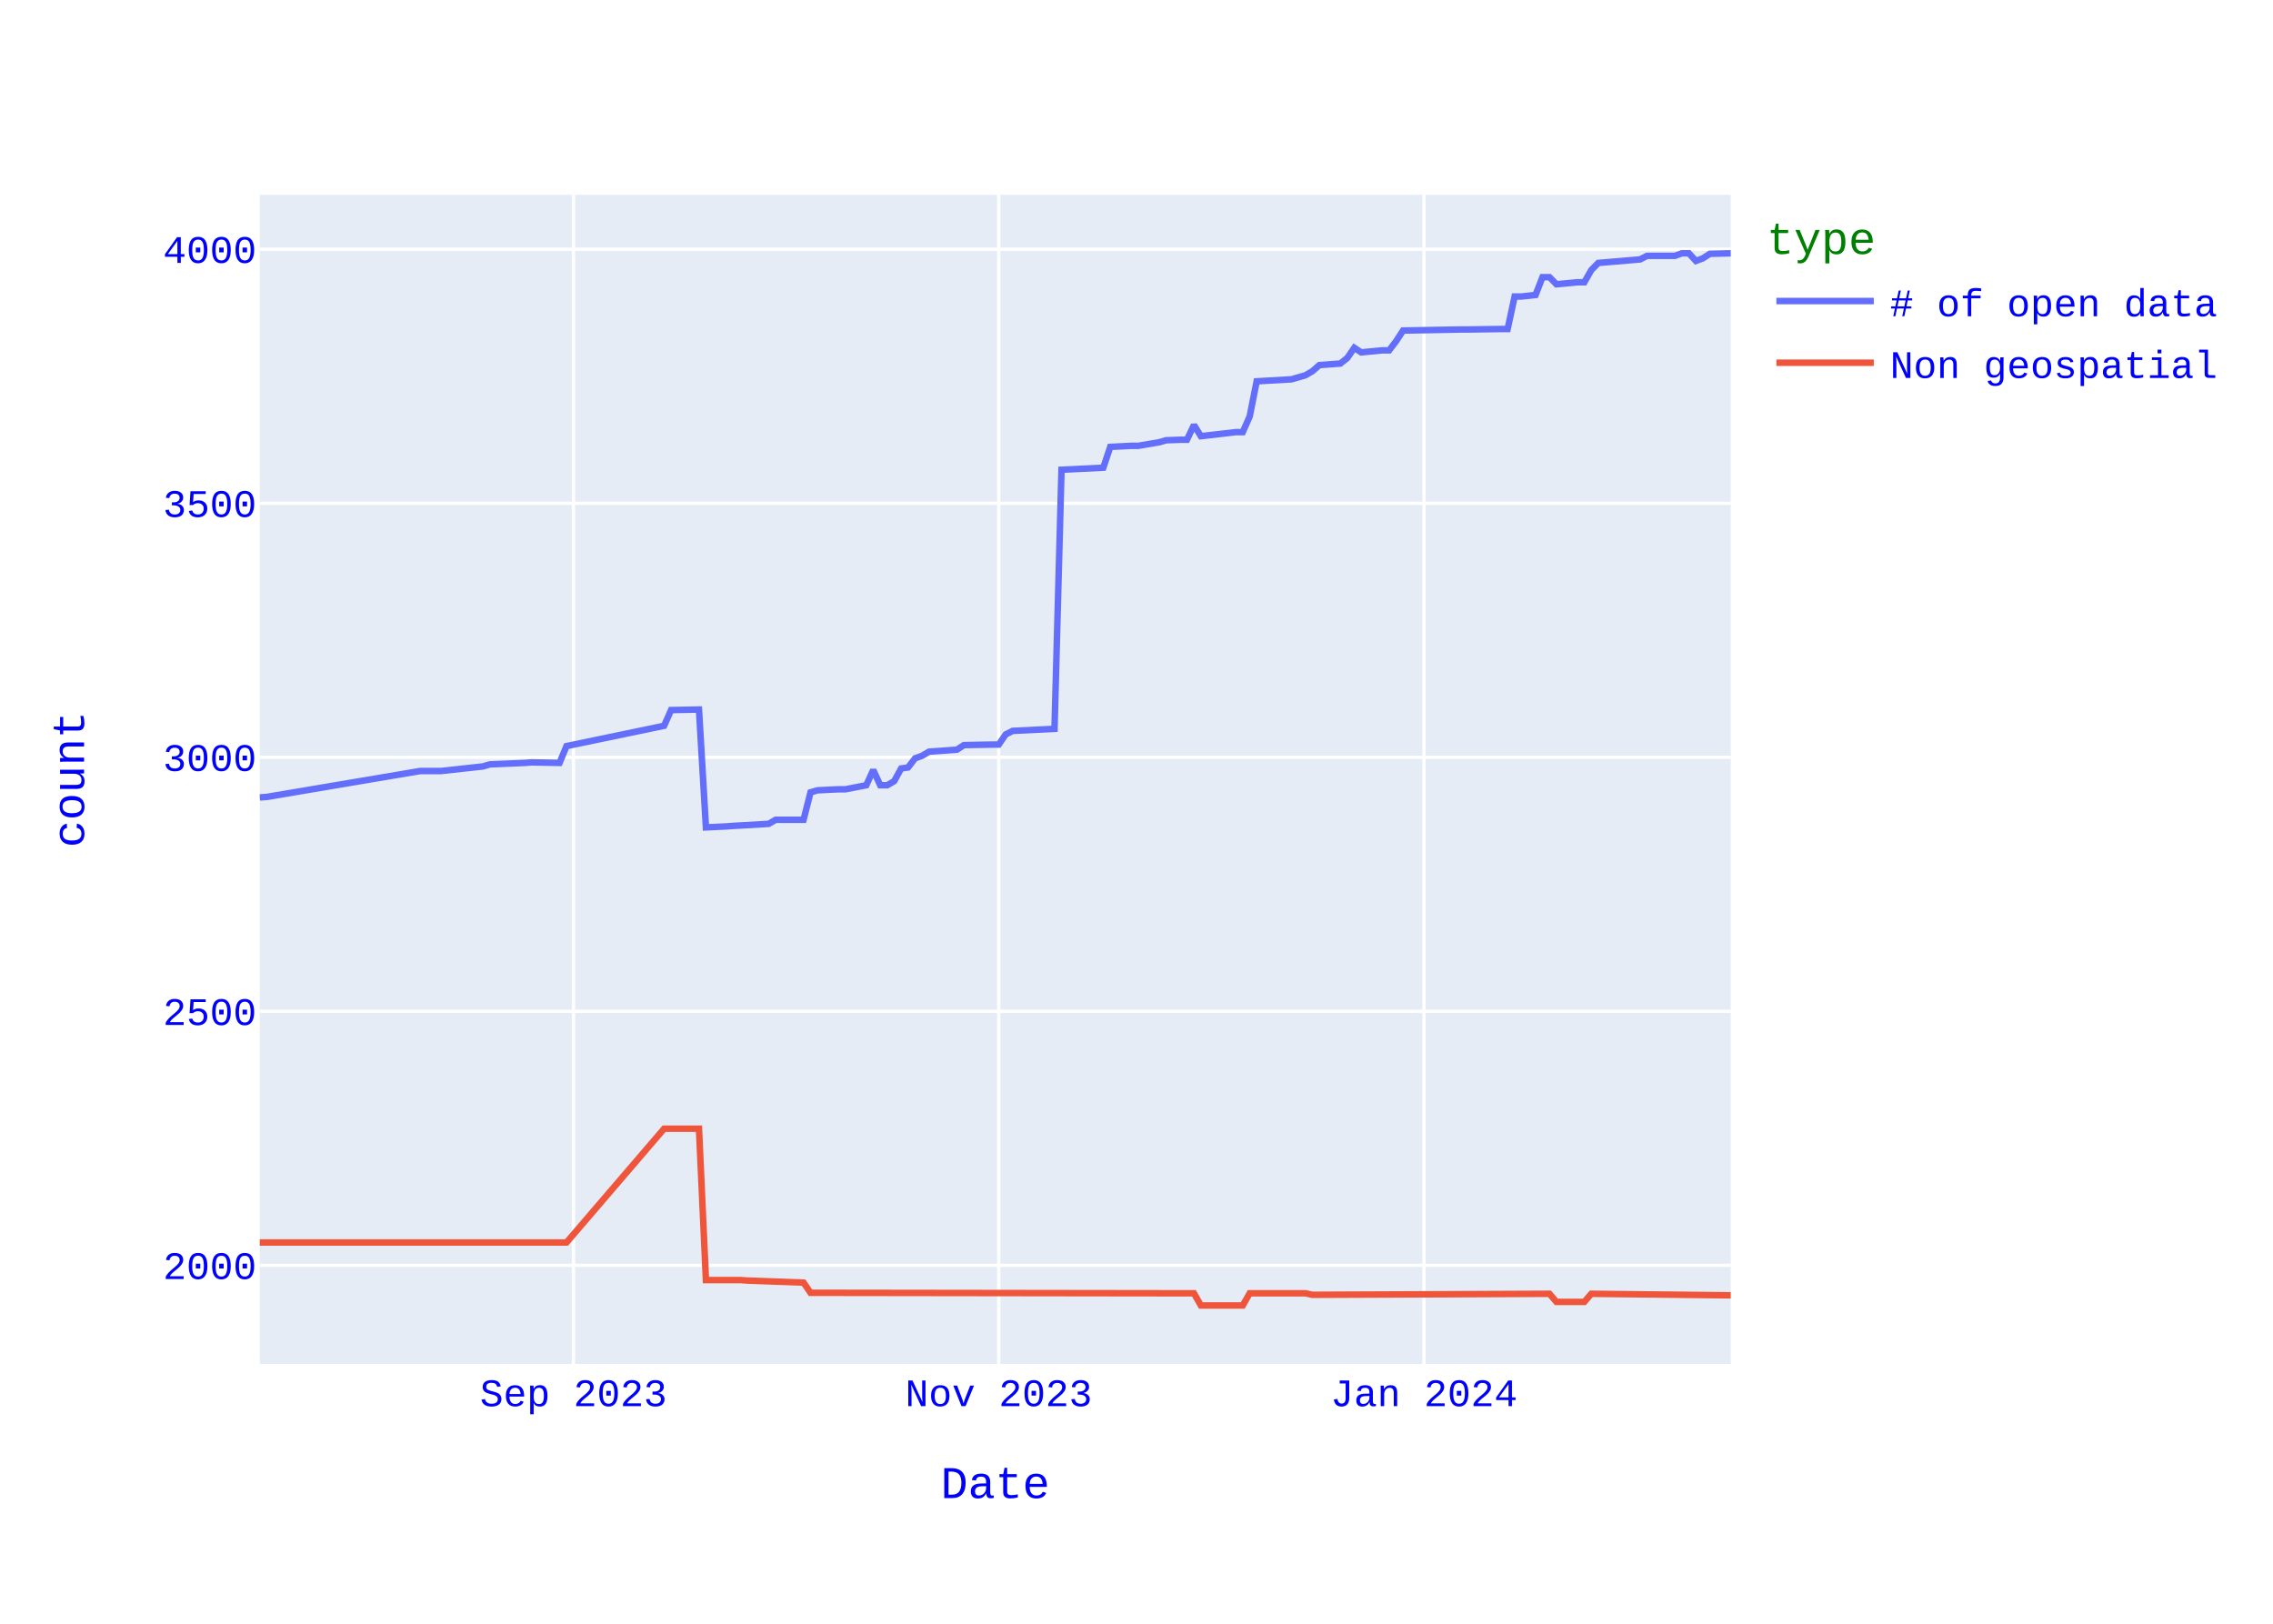
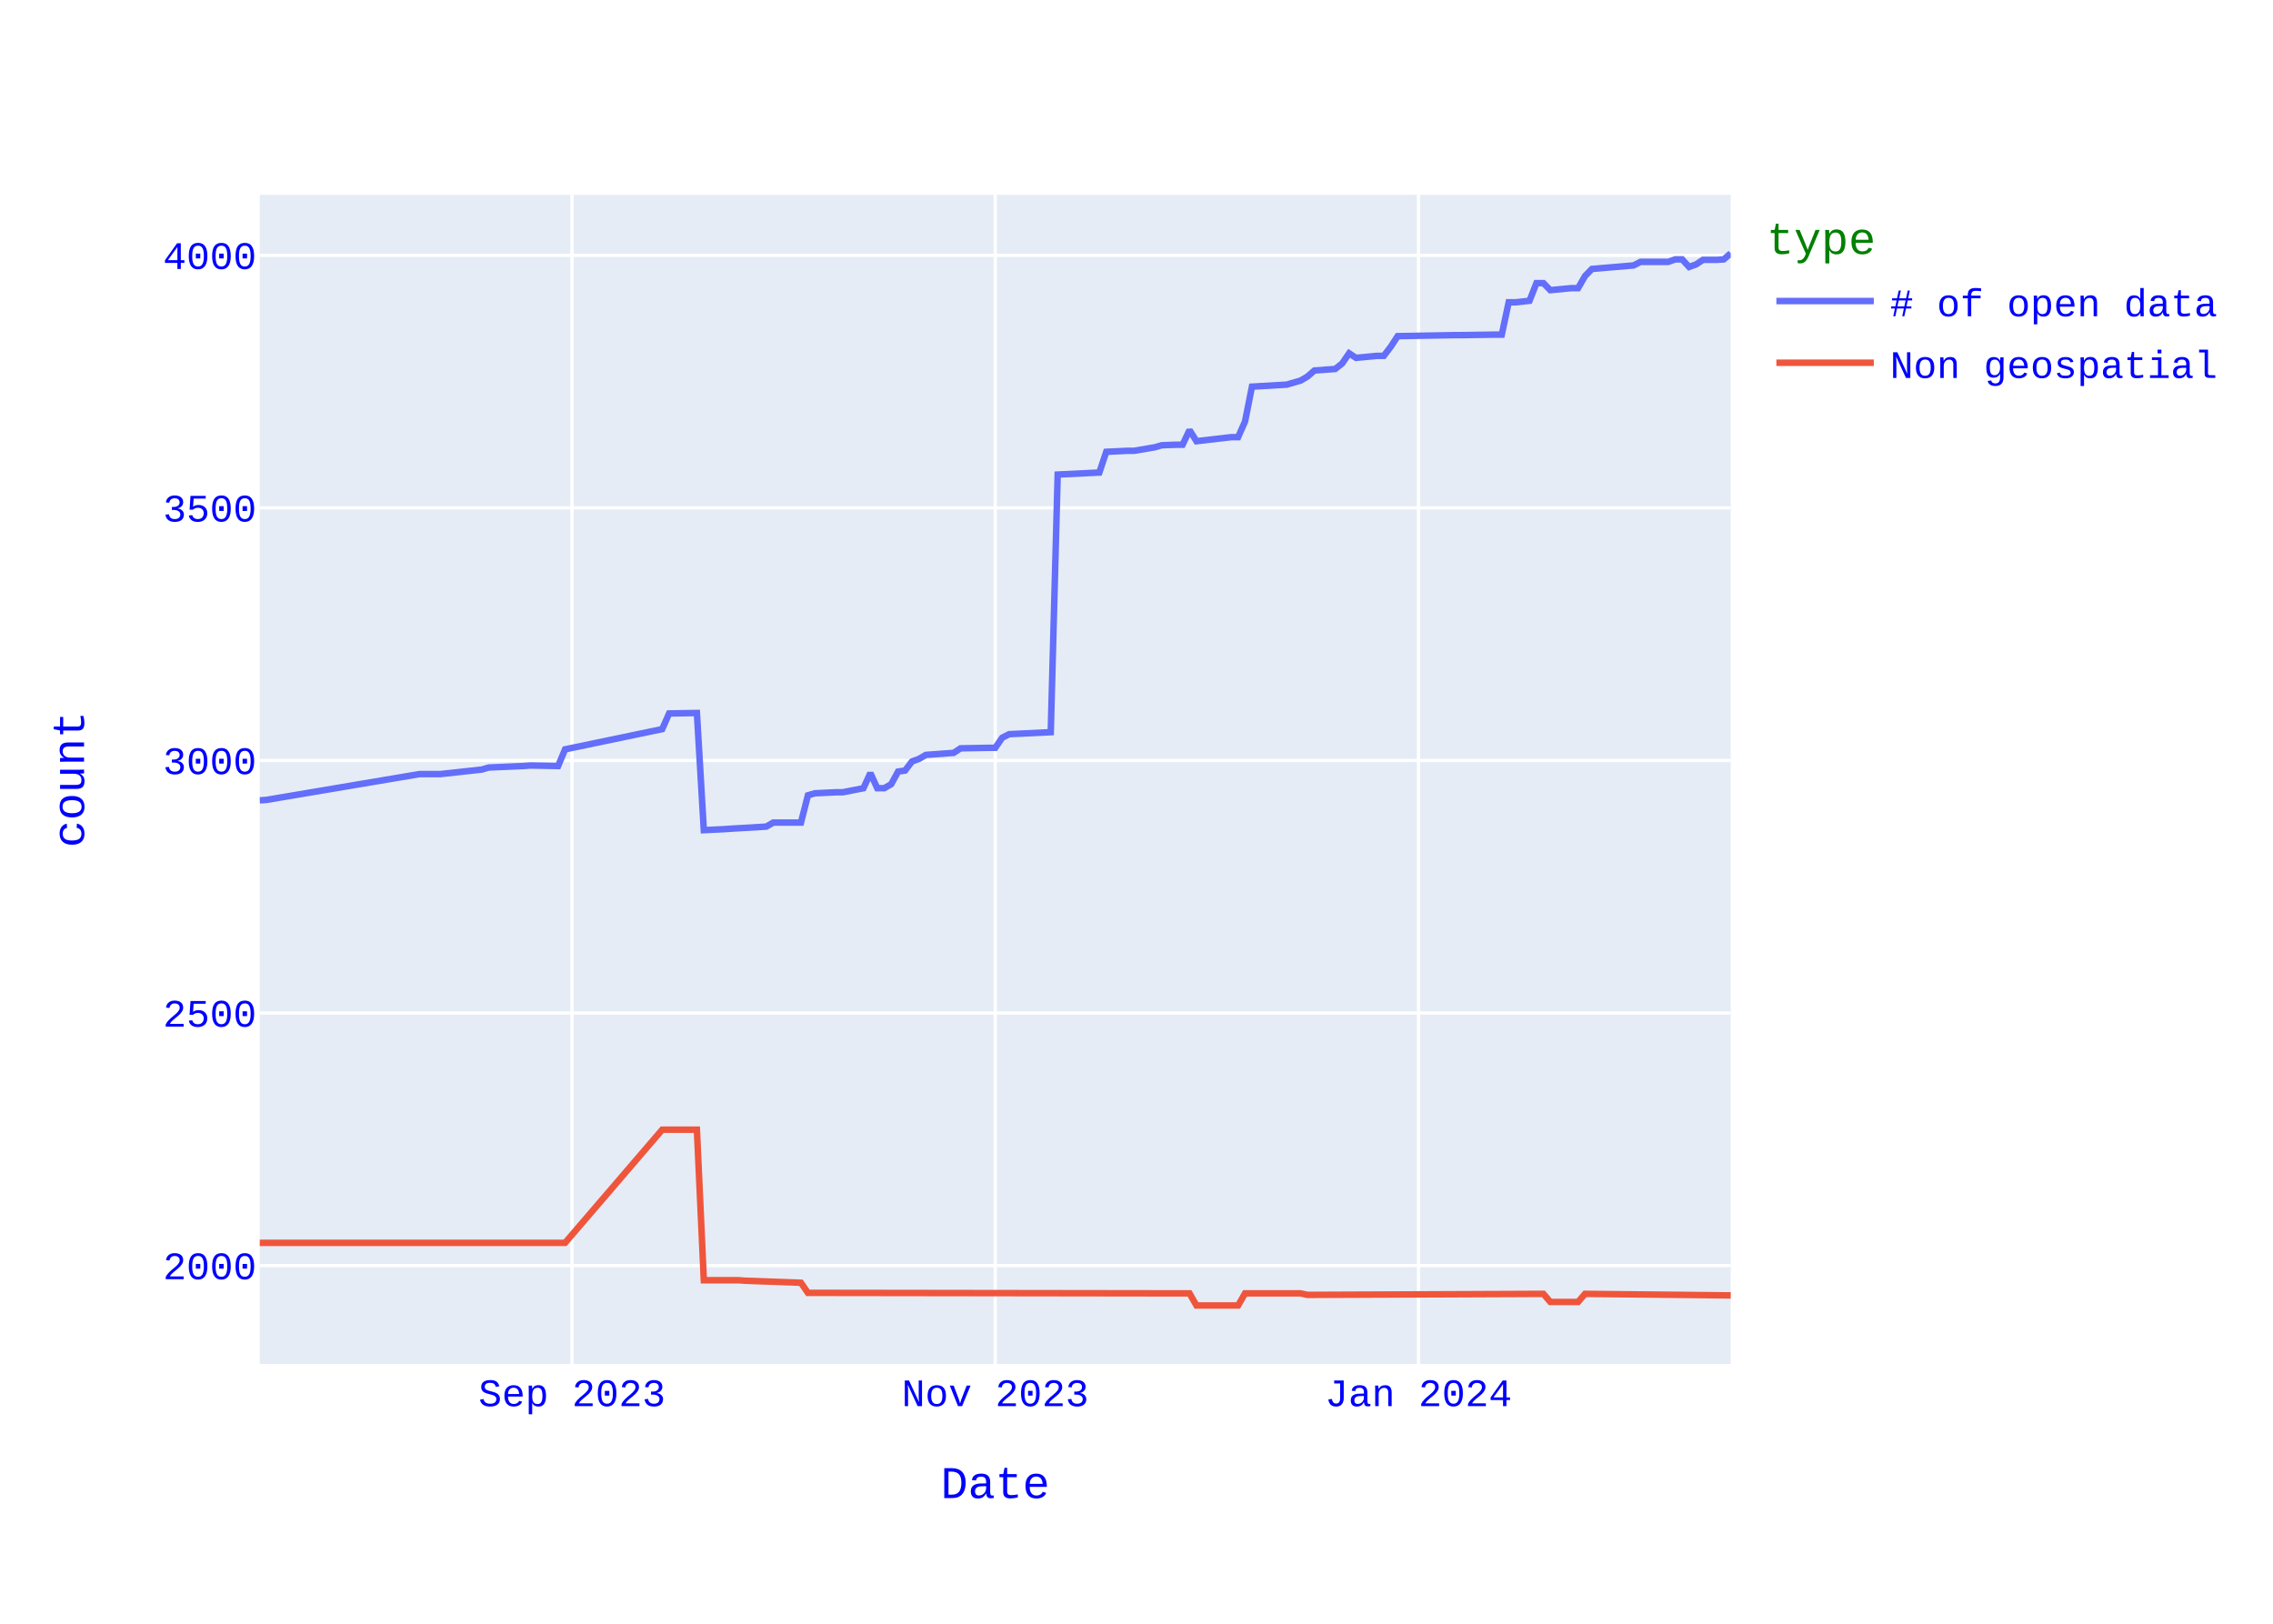
<svg xmlns="http://www.w3.org/2000/svg" class="main-svg" width="700" height="500" style="" viewBox="0 0 700 500">
  <rect x="0" y="0" width="700" height="500" style="fill: rgb(255, 255, 255); fill-opacity: 1;" />
-   <defs id="defs-c2eb20">
+   <defs id="defs-a56e1c">
    <g class="clips">
-       <clipPath id="clipc2eb20xyplot" class="plotclip">
+       <clipPath id="clipa56e1cxyplot" class="plotclip">
        <rect width="453" height="360" />
      </clipPath>
-       <clipPath class="axesclip" id="clipc2eb20x">
+       <clipPath class="axesclip" id="clipa56e1cx">
        <rect x="80" y="0" width="453" height="500" />
      </clipPath>
-       <clipPath class="axesclip" id="clipc2eb20y">
+       <clipPath class="axesclip" id="clipa56e1cy">
        <rect x="0" y="60" width="700" height="360" />
      </clipPath>
-       <clipPath class="axesclip" id="clipc2eb20xy">
+       <clipPath class="axesclip" id="clipa56e1cxy">
        <rect x="80" y="60" width="453" height="360" />
      </clipPath>
    </g>
    <g class="gradients" />
    <g class="patterns" />
  </defs>
  <g class="bglayer">
    <rect class="bg" x="80" y="60" width="453" height="360" style="fill: rgb(229, 236, 246); fill-opacity: 1; stroke-width: 0;" />
  </g>
  <g class="layer-below">
    <g class="imagelayer" />
    <g class="shapelayer" />
  </g>
  <g class="cartesianlayer">
    <g class="subplot xy">
      <g class="layer-subplot">
        <g class="shapelayer" />
        <g class="imagelayer" />
      </g>
      <g class="minor-gridlayer">
        <g class="x" />
        <g class="y" />
      </g>
      <g class="gridlayer">
        <g class="x">
-           <path class="xgrid crisp" transform="translate(176.61,0)" d="M0,60v360" style="stroke: rgb(255, 255, 255); stroke-opacity: 1; stroke-width: 1px;" />
-           <path class="xgrid crisp" transform="translate(307.57,0)" d="M0,60v360" style="stroke: rgb(255, 255, 255); stroke-opacity: 1; stroke-width: 1px;" />
-           <path class="xgrid crisp" transform="translate(438.54,0)" d="M0,60v360" style="stroke: rgb(255, 255, 255); stroke-opacity: 1; stroke-width: 1px;" />
+           <path class="xgrid crisp" transform="translate(176.16,0)" d="M0,60v360" style="stroke: rgb(255, 255, 255); stroke-opacity: 1; stroke-width: 1px;" />
+           <path class="xgrid crisp" transform="translate(306.5,0)" d="M0,60v360" style="stroke: rgb(255, 255, 255); stroke-opacity: 1; stroke-width: 1px;" />
+           <path class="xgrid crisp" transform="translate(436.84,0)" d="M0,60v360" style="stroke: rgb(255, 255, 255); stroke-opacity: 1; stroke-width: 1px;" />
        </g>
        <g class="y">
-           <path class="ygrid crisp" transform="translate(0,389.64)" d="M80,0h453" style="stroke: rgb(255, 255, 255); stroke-opacity: 1; stroke-width: 1px;" />
-           <path class="ygrid crisp" transform="translate(0,311.42)" d="M80,0h453" style="stroke: rgb(255, 255, 255); stroke-opacity: 1; stroke-width: 1px;" />
-           <path class="ygrid crisp" transform="translate(0,233.19)" d="M80,0h453" style="stroke: rgb(255, 255, 255); stroke-opacity: 1; stroke-width: 1px;" />
-           <path class="ygrid crisp" transform="translate(0,154.97)" d="M80,0h453" style="stroke: rgb(255, 255, 255); stroke-opacity: 1; stroke-width: 1px;" />
-           <path class="ygrid crisp" transform="translate(0,76.75)" d="M80,0h453" style="stroke: rgb(255, 255, 255); stroke-opacity: 1; stroke-width: 1px;" />
+           <path class="ygrid crisp" transform="translate(0,389.71)" d="M80,0h453" style="stroke: rgb(255, 255, 255); stroke-opacity: 1; stroke-width: 1px;" />
+           <path class="ygrid crisp" transform="translate(0,311.94)" d="M80,0h453" style="stroke: rgb(255, 255, 255); stroke-opacity: 1; stroke-width: 1px;" />
+           <path class="ygrid crisp" transform="translate(0,234.17)" d="M80,0h453" style="stroke: rgb(255, 255, 255); stroke-opacity: 1; stroke-width: 1px;" />
+           <path class="ygrid crisp" transform="translate(0,156.39)" d="M80,0h453" style="stroke: rgb(255, 255, 255); stroke-opacity: 1; stroke-width: 1px;" />
+           <path class="ygrid crisp" transform="translate(0,78.62)" d="M80,0h453" style="stroke: rgb(255, 255, 255); stroke-opacity: 1; stroke-width: 1px;" />
        </g>
      </g>
      <g class="zerolinelayer" />
      <path class="xlines-below" />
      <path class="ylines-below" />
      <g class="overlines-below" />
      <g class="xaxislayer-below" />
      <g class="yaxislayer-below" />
      <g class="overaxes-below" />
-       <g class="plot" transform="translate(80,60)" clip-path="url(#clipc2eb20xyplot)">
+       <g class="plot" transform="translate(80,60)" clip-path="url(#clipa56e1cxyplot)">
        <g class="scatterlayer mlayer">
-           <g class="trace scatter tracee6ae70" style="stroke-miterlimit: 2; opacity: 1;">
+           <g class="trace scatter tracef63447" style="stroke-miterlimit: 2; opacity: 1;">
            <g class="fills" />
            <g class="errorbars" />
            <g class="lines">
-               <path class="js-line" d="M453,18L446.56,18.16L444.41,19.56L442.27,20.35L440.12,18L437.97,18L435.82,18.78L427.24,18.78L425.09,19.88L412.21,20.97L410.06,23.16L407.91,26.92L405.77,26.92L399.33,27.54L397.18,25.35L395.03,25.35L392.89,30.83L388.59,31.3L386.45,31.3L384.3,41.31L382.15,41.31L371.42,41.47L369.27,41.47L352.09,41.78L349.95,45.07L347.8,47.88L345.65,47.88L339.21,48.51L337.07,47.1L334.92,50.23L332.77,51.95L326.33,52.42L324.18,54.3L322.04,55.55L317.74,56.8L307.01,57.42L304.86,68.22L302.72,73.07L300.57,73.07L289.83,74.32L287.69,70.88L285.54,75.42L283.39,75.42L279.1,75.57L276.95,76.2L270.51,77.29L268.36,77.29L261.92,77.61L259.78,84.02L246.9,84.65L244.75,164.43L231.87,165.06L229.72,166.15L227.57,169.28L225.43,169.28L216.84,169.44L214.69,170.85L206.1,171.47L203.96,172.73L201.81,173.51L199.66,176.32L197.52,176.64L195.37,180.55L193.22,181.8L191.08,181.8L188.93,177.11L186.78,181.8L180.34,183.05L178.19,183.05L171.75,183.36L169.61,183.99L167.46,192.44L165.31,192.44L158.87,192.44L156.73,193.69L145.99,194.31L143.84,194.47L137.4,194.78L135.26,158.49L126.67,158.65L124.52,163.49L94.46,169.75L92.32,174.92L83.73,174.76L81.58,174.92L70.85,175.38L68.7,176.01L55.82,177.42L53.67,177.42L49.38,177.42L2.15,185.4L0,185.55" style="vector-effect: none; fill: none; stroke: rgb(99, 110, 250); stroke-opacity: 1; stroke-width: 2px; opacity: 1;" />
+               <path class="js-line" d="M453,18L450.86,19.87L448.73,20.02L444.45,20.02L442.32,21.42L440.18,22.2L438.04,19.87L435.91,19.87L433.77,20.64L425.22,20.64L423.08,21.73L410.26,22.82L408.13,25L405.99,28.73L403.85,28.73L397.44,29.35L395.31,27.18L393.17,27.18L391.03,32.62L386.76,33.09L384.62,33.09L382.49,43.04L380.35,43.04L369.67,43.2L367.53,43.2L350.43,43.51L348.3,46.78L346.16,49.58L344.02,49.58L337.61,50.2L335.48,48.8L333.34,51.91L331.2,53.62L324.79,54.09L322.66,55.95L320.52,57.2L316.25,58.44L305.56,59.06L303.42,69.8L301.29,74.62L299.15,74.62L288.47,75.86L286.33,72.44L284.19,76.95L282.06,76.95L277.78,77.11L275.65,77.73L269.24,78.82L267.1,78.82L260.69,79.13L258.55,85.51L245.73,86.13L243.59,165.46L230.77,166.08L228.64,167.17L226.5,170.28L224.36,170.28L215.82,170.43L213.68,171.83L205.13,172.46L203,173.7L200.86,174.48L198.72,177.28L196.58,177.59L194.45,181.48L192.31,182.72L190.17,182.72L188.04,178.06L185.9,182.72L179.49,183.97L177.35,183.97L170.94,184.28L168.81,184.9L166.67,193.3L164.53,193.3L158.12,193.3L155.99,194.54L145.3,195.17L143.17,195.32L136.75,195.63L134.62,159.55L126.07,159.7L123.93,164.52L94.02,170.75L91.88,175.88L83.33,175.72L81.2,175.88L70.51,176.34L68.38,176.97L55.56,178.37L53.42,178.37L49.15,178.37L2.14,186.3L0,186.46" style="vector-effect: none; fill: none; stroke: rgb(99, 110, 250); stroke-opacity: 1; stroke-width: 2px; opacity: 1;" />
            </g>
            <g class="points" />
            <g class="text" />
          </g>
-           <g class="trace scatter trace55a69c" style="stroke-miterlimit: 2; opacity: 1;">
+           <g class="trace scatter trace9498a1" style="stroke-miterlimit: 2; opacity: 1;">
            <g class="fills" />
            <g class="errorbars" />
            <g class="lines">
-               <path class="js-line" d="M453,338.87L410.06,338.4L407.91,340.9L399.33,340.9L397.18,338.4L324.18,338.71L322.04,338.25L304.86,338.25L302.72,342L289.83,342L287.69,338.25L169.61,338.09L167.46,334.96L150.28,334.33L148.14,334.18L137.4,334.18L135.26,287.56L124.52,287.56L94.46,322.6L0,322.6" style="vector-effect: none; fill: none; stroke: rgb(239, 85, 59); stroke-opacity: 1; stroke-width: 2px; opacity: 1;" />
+               <path class="js-line" d="M453,338.89L408.13,338.42L405.99,340.91L397.44,340.91L395.31,338.42L322.66,338.73L320.52,338.27L303.42,338.27L301.29,342L288.47,342L286.33,338.27L168.81,338.11L166.67,335L149.58,334.38L147.44,334.22L136.75,334.22L134.62,287.87L123.93,287.87L94.02,322.71L0,322.71" style="vector-effect: none; fill: none; stroke: rgb(239, 85, 59); stroke-opacity: 1; stroke-width: 2px; opacity: 1;" />
            </g>
            <g class="points" />
            <g class="text" />
          </g>
        </g>
      </g>
      <g class="overplot" />
      <path class="xlines-above crisp" d="M0,0" style="fill: none;" />
      <path class="ylines-above crisp" d="M0,0" style="fill: none;" />
      <g class="overlines-above" />
      <g class="xaxislayer-above">
        <g class="xtick">
-           <text text-anchor="middle" x="0" y="433" transform="translate(176.61,0)" style="font-family: 'Courier New'; font-size: 12px; fill: rgb(0, 0, 255); fill-opacity: 1; white-space: pre; opacity: 1;">Sep 2023</text>
+           <text text-anchor="middle" x="0" y="433" transform="translate(176.16,0)" style="font-family: 'Courier New'; font-size: 12px; fill: rgb(0, 0, 255); fill-opacity: 1; white-space: pre; opacity: 1;">Sep 2023</text>
        </g>
        <g class="xtick">
-           <text text-anchor="middle" x="0" y="433" style="font-family: 'Courier New'; font-size: 12px; fill: rgb(0, 0, 255); fill-opacity: 1; white-space: pre; opacity: 1;" transform="translate(307.57,0)">Nov 2023</text>
+           <text text-anchor="middle" x="0" y="433" style="font-family: 'Courier New'; font-size: 12px; fill: rgb(0, 0, 255); fill-opacity: 1; white-space: pre; opacity: 1;" transform="translate(306.5,0)">Nov 2023</text>
        </g>
        <g class="xtick">
-           <text text-anchor="middle" x="0" y="433" style="font-family: 'Courier New'; font-size: 12px; fill: rgb(0, 0, 255); fill-opacity: 1; white-space: pre; opacity: 1;" transform="translate(438.54,0)">Jan 2024</text>
+           <text text-anchor="middle" x="0" y="433" style="font-family: 'Courier New'; font-size: 12px; fill: rgb(0, 0, 255); fill-opacity: 1; white-space: pre; opacity: 1;" transform="translate(436.84,0)">Jan 2024</text>
        </g>
      </g>
      <g class="yaxislayer-above">
        <g class="ytick">
-           <text text-anchor="end" x="79" y="4.2" transform="translate(0,389.64)" style="font-family: 'Courier New'; font-size: 12px; fill: rgb(0, 0, 255); fill-opacity: 1; white-space: pre; opacity: 1;">2000</text>
+           <text text-anchor="end" x="79" y="4.2" transform="translate(0,389.71)" style="font-family: 'Courier New'; font-size: 12px; fill: rgb(0, 0, 255); fill-opacity: 1; white-space: pre; opacity: 1;">2000</text>
        </g>
        <g class="ytick">
-           <text text-anchor="end" x="79" y="4.2" style="font-family: 'Courier New'; font-size: 12px; fill: rgb(0, 0, 255); fill-opacity: 1; white-space: pre; opacity: 1;" transform="translate(0,311.42)">2500</text>
+           <text text-anchor="end" x="79" y="4.2" style="font-family: 'Courier New'; font-size: 12px; fill: rgb(0, 0, 255); fill-opacity: 1; white-space: pre; opacity: 1;" transform="translate(0,311.94)">2500</text>
        </g>
        <g class="ytick">
-           <text text-anchor="end" x="79" y="4.2" style="font-family: 'Courier New'; font-size: 12px; fill: rgb(0, 0, 255); fill-opacity: 1; white-space: pre; opacity: 1;" transform="translate(0,233.19)">3000</text>
+           <text text-anchor="end" x="79" y="4.2" style="font-family: 'Courier New'; font-size: 12px; fill: rgb(0, 0, 255); fill-opacity: 1; white-space: pre; opacity: 1;" transform="translate(0,234.17)">3000</text>
        </g>
        <g class="ytick">
-           <text text-anchor="end" x="79" y="4.2" style="font-family: 'Courier New'; font-size: 12px; fill: rgb(0, 0, 255); fill-opacity: 1; white-space: pre; opacity: 1;" transform="translate(0,154.97)">3500</text>
+           <text text-anchor="end" x="79" y="4.2" style="font-family: 'Courier New'; font-size: 12px; fill: rgb(0, 0, 255); fill-opacity: 1; white-space: pre; opacity: 1;" transform="translate(0,156.39)">3500</text>
        </g>
        <g class="ytick">
-           <text text-anchor="end" x="79" y="4.2" style="font-family: 'Courier New'; font-size: 12px; fill: rgb(0, 0, 255); fill-opacity: 1; white-space: pre; opacity: 1;" transform="translate(0,76.75)">4000</text>
+           <text text-anchor="end" x="79" y="4.2" style="font-family: 'Courier New'; font-size: 12px; fill: rgb(0, 0, 255); fill-opacity: 1; white-space: pre; opacity: 1;" transform="translate(0,78.62)">4000</text>
        </g>
      </g>
      <g class="overaxes-above" />
    </g>
  </g>
  <g class="polarlayer" />
  <g class="smithlayer" />
  <g class="ternarylayer" />
  <g class="geolayer" />
  <g class="funnelarealayer" />
  <g class="pielayer" />
  <g class="iciclelayer" />
  <g class="treemaplayer" />
  <g class="sunburstlayer" />
  <g class="glimages" />
-   <defs id="topdefs-c2eb20">
+   <defs id="topdefs-a56e1c">
    <g class="clips" />
-     <clipPath id="legendc2eb20">
+     <clipPath id="legenda56e1c">
      <rect width="146" height="67" x="0" y="0" />
    </clipPath>
  </defs>
  <g class="layer-above">
    <g class="imagelayer" />
    <g class="shapelayer" />
  </g>
  <g class="infolayer">
    <g class="legend" pointer-events="all" transform="translate(542.06,60)">
      <rect class="bg" shape-rendering="crispEdges" style="stroke: rgb(68, 68, 68); stroke-opacity: 1; fill: rgb(255, 255, 255); fill-opacity: 1; stroke-width: 0px;" width="146" height="67" x="0" y="0" />
-       <g class="scrollbox" transform="" clip-path="url(#legendc2eb20)">
+       <g class="scrollbox" transform="" clip-path="url(#legenda56e1c)">
        <text class="legendtitletext" text-anchor="start" x="2" y="18.2" style="font-family: 'Courier New'; font-size: 14px; fill: rgb(0, 128, 0); fill-opacity: 1; white-space: pre;">type</text>
        <g class="groups" transform="">
          <g class="traces" transform="translate(0,32.7)" style="opacity: 1;">
            <text class="legendtext" text-anchor="start" x="40" y="4.68" style="font-family: 'Courier New'; font-size: 12px; fill: rgb(0, 0, 255); fill-opacity: 1; white-space: pre;"># of open data</text>
            <g class="layers" style="opacity: 1;">
              <g class="legendfill" />
              <g class="legendlines">
                <path class="js-line" d="M5,0h30" style="fill: none; stroke: rgb(99, 110, 250); stroke-opacity: 1; stroke-width: 2px;" />
              </g>
              <g class="legendsymbols">
                <g class="legendpoints" />
              </g>
            </g>
            <rect class="legendtoggle" x="0" y="-9.5" width="140.828" height="19" style="fill: rgb(0, 0, 0); fill-opacity: 0;" />
          </g>
        </g>
        <g class="groups" transform="">
          <g class="traces" transform="translate(0,51.7)" style="opacity: 1;">
            <text class="legendtext" text-anchor="start" x="40" y="4.68" style="font-family: 'Courier New'; font-size: 12px; fill: rgb(0, 0, 255); fill-opacity: 1; white-space: pre;">Non geospatial</text>
            <g class="layers" style="opacity: 1;">
              <g class="legendfill" />
              <g class="legendlines">
                <path class="js-line" d="M5,0h30" style="fill: none; stroke: rgb(239, 85, 59); stroke-opacity: 1; stroke-width: 2px;" />
              </g>
              <g class="legendsymbols">
                <g class="legendpoints" />
              </g>
            </g>
            <rect class="legendtoggle" x="0" y="-9.5" width="140.828" height="19" style="fill: rgb(0, 0, 0); fill-opacity: 0;" />
          </g>
        </g>
      </g>
      <rect class="scrollbar" rx="20" ry="3" width="0" height="0" style="fill: rgb(128, 139, 164); fill-opacity: 1;" x="0" y="0" />
    </g>
    <g class="g-gtitle" />
    <g class="g-xtitle">
      <text class="xtitle" x="306.5" y="461.3" text-anchor="middle" style="font-family: 'Courier New'; font-size: 14px; fill: rgb(0, 0, 255); opacity: 1; font-weight: normal; white-space: pre;">Date</text>
    </g>
    <g class="g-ytitle">
      <text class="ytitle" transform="rotate(-90,25.8875,240)" x="25.888" y="240" text-anchor="middle" style="font-family: 'Courier New'; font-size: 14px; fill: rgb(0, 0, 255); opacity: 1; font-weight: normal; white-space: pre;">count</text>
    </g>
  </g>
</svg>
